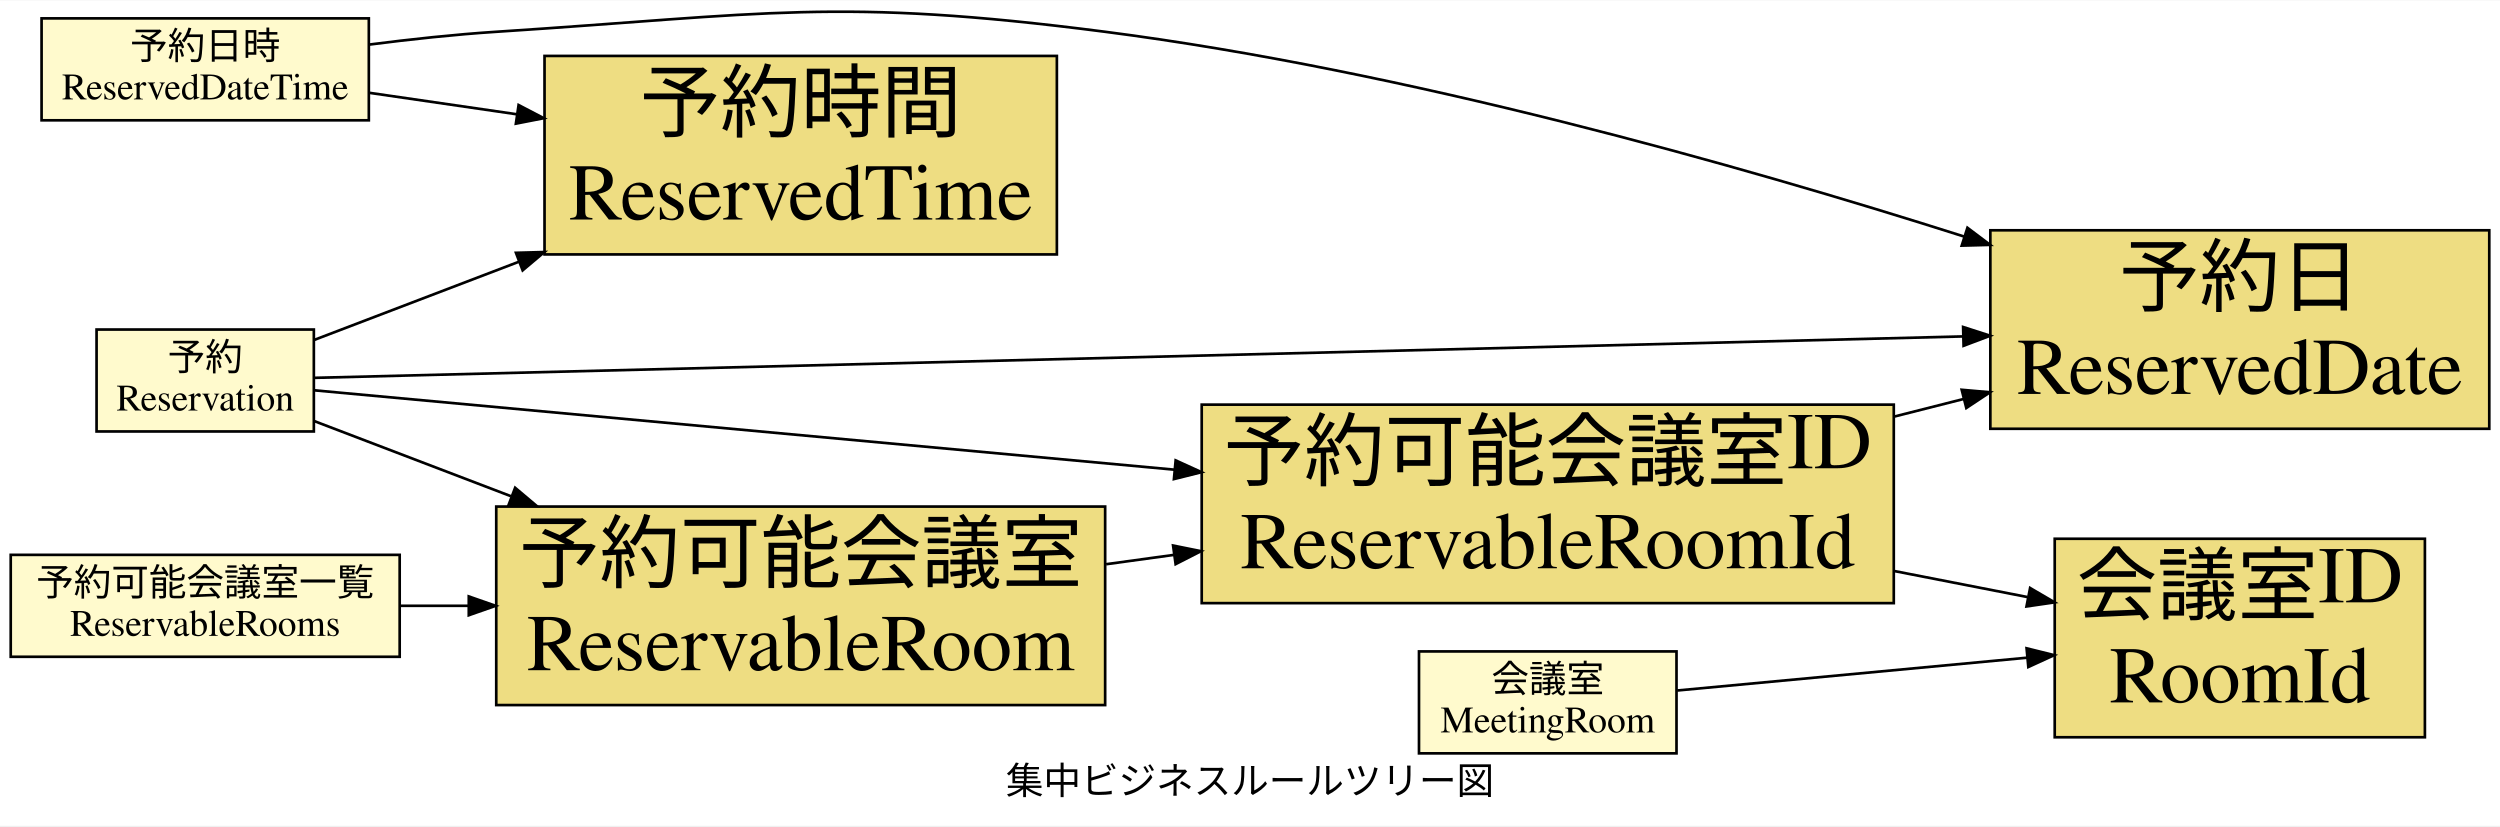
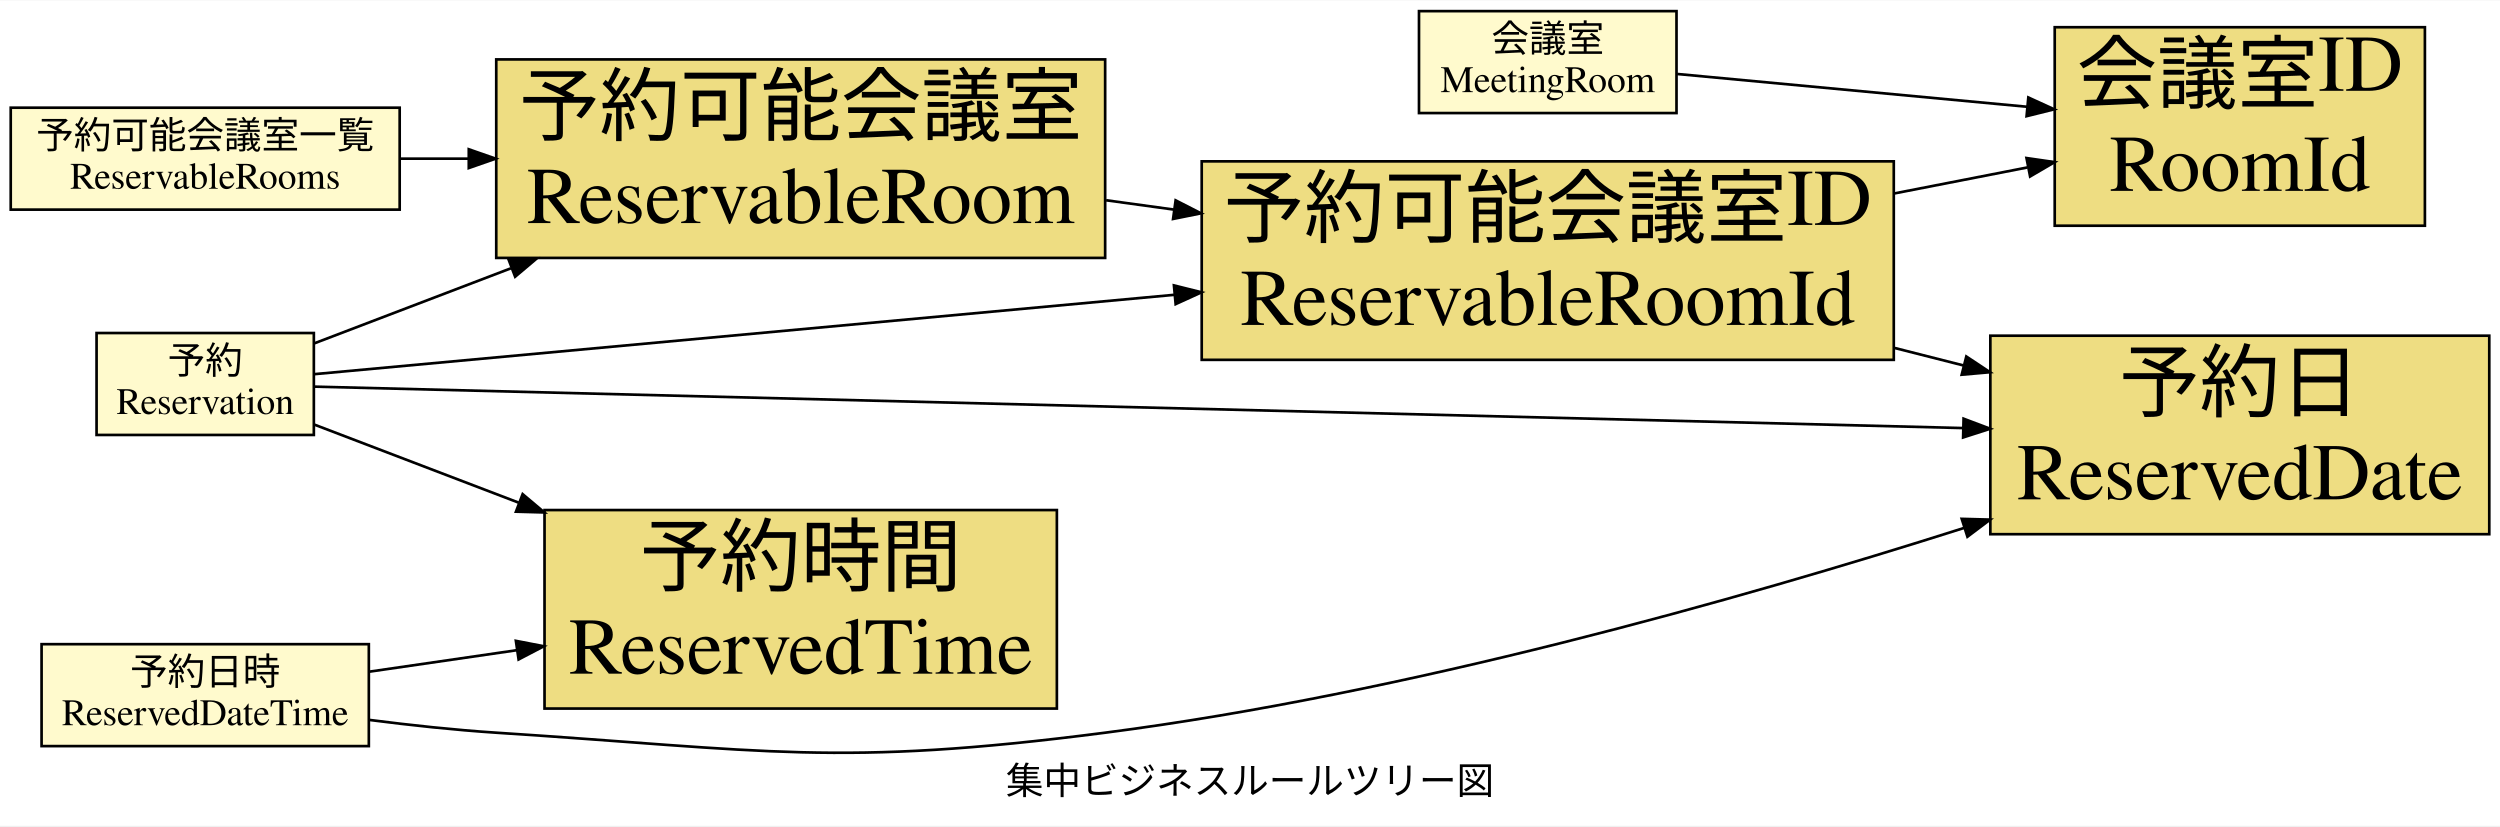
<svg xmlns="http://www.w3.org/2000/svg" width="932px" height="308px" viewBox="0.00 0.00 932.00 307.70">
  <g id="graph0" class="graph" transform="scale(1.0 1.0) rotate(0) translate(4 303.7)">
    <polygon fill="white" stroke="transparent" points="-4,4 -4,-303.7 928,-303.7 928,4 -4,4" />
    <text text-anchor="middle" x="462" y="-7.8" font-family="Times,serif" font-size="14.00">集中ビジネスルールツリー図</text>
    <g id="node1" class="node">
-       <polygon fill="lemonchiffon" stroke="black" points="113,-181 32,-181 32,-143 113,-143 113,-181" />
-       <text text-anchor="middle" x="72.5" y="-165.8" font-family="Times,serif" font-size="14.00">予約</text>
-       <text text-anchor="middle" x="72.5" y="-150.8" font-family="Times,serif" font-size="14.00">Reservation</text>
+       <polygon fill="lemonchiffon" stroke="black" points="621,-299.7 525,-299.7 525,-261.7 621,-261.7 621,-299.7" />
+       <text text-anchor="middle" x="573" y="-284.5" font-family="Times,serif" font-size="14.00">会議室</text>
+       <text text-anchor="middle" x="573" y="-269.5" font-family="Times,serif" font-size="14.00">MeetingRoom</text>
    </g>
    <g id="node2" class="node">
-       <polygon fill="#eedd82" stroke="black" points="924,-218 738,-218 738,-144 924,-144 924,-218" />
-       <text text-anchor="middle" x="831" y="-190" font-family="Times,serif" font-size="30.00">予約日</text>
-       <text text-anchor="middle" x="831" y="-157" font-family="Times,serif" font-size="30.00">ReservedDate</text>
+       <polygon fill="#eedd82" stroke="black" points="900,-293.7 762,-293.7 762,-219.7 900,-219.7 900,-293.7" />
+       <text text-anchor="middle" x="831" y="-265.7" font-family="Times,serif" font-size="30.00">会議室ID</text>
+       <text text-anchor="middle" x="831" y="-232.7" font-family="Times,serif" font-size="30.00">RoomId</text>
    </g>
-     <g id="edge7" class="edge">
-       <path fill="none" stroke="black" d="M113.11,-162.99C227.07,-165.86 558.41,-174.18 727.76,-178.43" />
-       <polygon fill="black" stroke="black" points="727.85,-181.94 737.93,-178.69 728.02,-174.94 727.85,-181.94" />
+     <g id="edge10" class="edge">
+       <path fill="none" stroke="black" d="M621.25,-276.27C657.77,-272.85 709.1,-268.04 751.72,-264.04" />
+       <polygon fill="black" stroke="black" points="752.16,-267.51 761.79,-263.1 751.51,-260.54 752.16,-267.51" />
+     </g>
+     <g id="node3" class="node">
+       <polygon fill="lemonchiffon" stroke="black" points="113,-179.7 32,-179.7 32,-141.7 113,-141.7 113,-179.7" />
+       <text text-anchor="middle" x="72.5" y="-164.5" font-family="Times,serif" font-size="14.00">予約</text>
+       <text text-anchor="middle" x="72.5" y="-149.5" font-family="Times,serif" font-size="14.00">Reservation</text>
    </g>
    <g id="node4" class="node">
-       <polygon fill="#eedd82" stroke="black" points="390,-283 199,-283 199,-209 390,-209 390,-283" />
-       <text text-anchor="middle" x="294.5" y="-255" font-family="Times,serif" font-size="30.00">予約時間</text>
-       <text text-anchor="middle" x="294.5" y="-222" font-family="Times,serif" font-size="30.00">ReservedTime</text>
+       <polygon fill="#eedd82" stroke="black" points="924,-178.7 738,-178.7 738,-104.7 924,-104.7 924,-178.7" />
+       <text text-anchor="middle" x="831" y="-150.7" font-family="Times,serif" font-size="30.00">予約日</text>
+       <text text-anchor="middle" x="831" y="-117.7" font-family="Times,serif" font-size="30.00">ReservedDate</text>
+     </g>
+     <g id="edge3" class="edge">
+       <path fill="none" stroke="black" d="M113.11,-159.71C227.07,-156.84 558.41,-148.52 727.76,-144.27" />
+       <polygon fill="black" stroke="black" points="728.02,-147.76 737.93,-144.01 727.85,-140.77 728.02,-147.76" />
+     </g>
+     <g id="node6" class="node">
+       <polygon fill="#eedd82" stroke="black" points="390,-113.7 199,-113.7 199,-39.7 390,-39.7 390,-113.7" />
+       <text text-anchor="middle" x="294.5" y="-85.7" font-family="Times,serif" font-size="30.00">予約時間</text>
+       <text text-anchor="middle" x="294.5" y="-52.7" font-family="Times,serif" font-size="30.00">ReservedTime</text>
    </g>
    <g id="edge1" class="edge">
-       <path fill="none" stroke="black" d="M113.09,-177.11C134.55,-185.31 162.2,-195.87 189.36,-206.24" />
-       <polygon fill="black" stroke="black" points="188.35,-209.6 198.94,-209.89 190.84,-203.06 188.35,-209.6" />
+       <path fill="none" stroke="black" d="M113.09,-145.59C134.55,-137.39 162.2,-126.84 189.36,-116.46" />
+       <polygon fill="black" stroke="black" points="190.84,-119.64 198.94,-112.81 188.35,-113.1 190.84,-119.64" />
    </g>
-     <g id="node5" class="node">
-       <polygon fill="#eedd82" stroke="black" points="408,-115 181,-115 181,-41 408,-41 408,-115" />
-       <text text-anchor="middle" x="294.5" y="-87" font-family="Times,serif" font-size="30.00">予約可能会議室</text>
-       <text text-anchor="middle" x="294.5" y="-54" font-family="Times,serif" font-size="30.00">ReservableRoom</text>
+     <g id="node7" class="node">
+       <polygon fill="#eedd82" stroke="black" points="408,-281.7 181,-281.7 181,-207.7 408,-207.7 408,-281.7" />
+       <text text-anchor="middle" x="294.5" y="-253.7" font-family="Times,serif" font-size="30.00">予約可能会議室</text>
+       <text text-anchor="middle" x="294.5" y="-220.7" font-family="Times,serif" font-size="30.00">ReservableRoom
+         </text>
    </g>
-     <g id="edge10" class="edge">
-       <path fill="none" stroke="black" d="M113.09,-146.89C133.8,-138.98 160.26,-128.87 186.49,-118.86" />
-       <polygon fill="black" stroke="black" points="188.04,-122.01 196.14,-115.18 185.55,-115.47 188.04,-122.01" />
+     <g id="edge6" class="edge">
+       <path fill="none" stroke="black" d="M113.09,-175.82C133.8,-183.72 160.26,-193.83 186.49,-203.84" />
+       <polygon fill="black" stroke="black" points="185.55,-207.23 196.14,-207.53 188.04,-200.69 185.55,-207.23" />
    </g>
-     <g id="node6" class="node">
-       <polygon fill="#eedd82" stroke="black" points="702,-153 444,-153 444,-79 702,-79 702,-153" />
-       <text text-anchor="middle" x="573" y="-125" font-family="Times,serif" font-size="30.00">予約可能会議室ID</text>
-       <text text-anchor="middle" x="573" y="-92" font-family="Times,serif" font-size="30.00">ReservableRoomId</text>
-     </g>
-     <g id="edge3" class="edge">
-       <path fill="none" stroke="black" d="M113.03,-158.35C181.53,-152.03 325.36,-138.76 433.86,-128.75" />
-       <polygon fill="black" stroke="black" points="434.28,-132.22 443.92,-127.82 433.64,-125.25 434.28,-132.22" />
-     </g>
-     <g id="node3" class="node">
-       <polygon fill="lemonchiffon" stroke="black" points="133.5,-297 11.5,-297 11.5,-259 133.5,-259 133.5,-297" />
-       <text text-anchor="middle" x="72.5" y="-281.8" font-family="Times,serif" font-size="14.00">予約日時</text>
-       <text text-anchor="middle" x="72.5" y="-266.8" font-family="Times,serif" font-size="14.00">ReservedDateTime
+     <g id="node8" class="node">
+       <polygon fill="#eedd82" stroke="black" points="702,-243.7 444,-243.7 444,-169.7 702,-169.7 702,-243.7" />
+       <text text-anchor="middle" x="573" y="-215.7" font-family="Times,serif" font-size="30.00">予約可能会議室ID</text>
+       <text text-anchor="middle" x="573" y="-182.7" font-family="Times,serif" font-size="30.00">ReservableRoomId
        </text>
    </g>
    <g id="edge8" class="edge">
-       <path fill="none" stroke="black" d="M133.63,-287.23C149.04,-289.21 165.6,-291 181,-292 281.68,-298.53 307.94,-304.94 408,-292 519.59,-277.57 643.74,-242.52 728.32,-215.63" />
-       <polygon fill="black" stroke="black" points="729.46,-218.94 737.92,-212.56 727.33,-212.28 729.46,-218.94" />
+       <path fill="none" stroke="black" d="M113.03,-164.35C181.53,-170.67 325.36,-183.94 433.86,-193.95" />
+       <polygon fill="black" stroke="black" points="433.64,-197.45 443.92,-194.88 434.28,-190.48 433.64,-197.45" />
+     </g>
+     <g id="node5" class="node">
+       <polygon fill="lemonchiffon" stroke="black" points="133.5,-63.7 11.5,-63.7 11.5,-25.7 133.5,-25.7 133.5,-63.7" />
+       <text text-anchor="middle" x="72.5" y="-48.5" font-family="Times,serif" font-size="14.00">予約日時</text>
+       <text text-anchor="middle" x="72.5" y="-33.5" font-family="Times,serif" font-size="14.00">ReservedDateTime
+         </text>
+     </g>
+     <g id="edge4" class="edge">
+       <path fill="none" stroke="black" d="M133.63,-35.47C149.04,-33.49 165.6,-31.7 181,-30.7 281.68,-24.17 307.94,-17.76 408,-30.7 519.59,-45.13 643.74,-80.18 728.32,-107.07" />
+       <polygon fill="black" stroke="black" points="727.33,-110.42 737.92,-110.14 729.46,-103.76 727.33,-110.42" />
    </g>
    <g id="edge2" class="edge">
-       <path fill="none" stroke="black" d="M133.62,-269.26C150.65,-266.78 169.72,-264 188.58,-261.26" />
-       <polygon fill="black" stroke="black" points="189.33,-264.69 198.72,-259.79 188.32,-257.76 189.33,-264.69" />
-     </g>
-     <g id="edge4" class="edge">
-       <path fill="none" stroke="black" d="M408.36,-93.51C416.73,-94.66 425.23,-95.83 433.73,-97" />
-       <polygon fill="black" stroke="black" points="433.32,-100.47 443.71,-98.37 434.27,-93.54 433.32,-100.47" />
+       <path fill="none" stroke="black" d="M133.62,-53.44C150.65,-55.92 169.72,-58.7 188.58,-61.44" />
+       <polygon fill="black" stroke="black" points="188.32,-64.94 198.72,-62.92 189.33,-58.01 188.32,-64.94" />
    </g>
    <g id="edge9" class="edge">
-       <path fill="none" stroke="black" d="M702.37,-148.6C710.98,-150.78 719.59,-152.97 728.04,-155.11" />
-       <polygon fill="black" stroke="black" points="727.32,-158.54 737.87,-157.61 729.04,-151.75 727.32,-158.54" />
+       <path fill="none" stroke="black" d="M408.36,-229.19C416.73,-228.04 425.23,-226.87 433.73,-225.7" />
+       <polygon fill="black" stroke="black" points="434.27,-229.16 443.71,-224.33 433.32,-222.23 434.27,-229.16" />
+     </g>
+     <g id="edge11" class="edge">
+       <path fill="none" stroke="black" d="M702.37,-231.77C719.26,-235.07 736.14,-238.37 751.83,-241.43" />
+       <polygon fill="black" stroke="black" points="751.48,-244.93 761.96,-243.41 752.82,-238.06 751.48,-244.93" />
+     </g>
+     <g id="edge5" class="edge">
+       <path fill="none" stroke="black" d="M702.37,-174.11C710.98,-171.92 719.59,-169.73 728.04,-167.59" />
+       <polygon fill="black" stroke="black" points="729.04,-170.95 737.87,-165.09 727.32,-164.16 729.04,-170.95" />
    </g>
    <g id="node9" class="node">
-       <polygon fill="#eedd82" stroke="black" points="900,-103 762,-103 762,-29 900,-29 900,-103" />
-       <text text-anchor="middle" x="831" y="-75" font-family="Times,serif" font-size="30.00">会議室ID</text>
-       <text text-anchor="middle" x="831" y="-42" font-family="Times,serif" font-size="30.00">RoomId</text>
+       <polygon fill="lemonchiffon" stroke="black" points="145,-263.7 0,-263.7 0,-225.7 145,-225.7 145,-263.7" />
+       <text text-anchor="middle" x="72.5" y="-248.5" font-family="Times,serif" font-size="14.00">予約可能会議室一覧</text>
+       <text text-anchor="middle" x="72.5" y="-233.5" font-family="Times,serif" font-size="14.00">ReservableRooms
+         </text>
    </g>
-     <g id="edge5" class="edge">
-       <path fill="none" stroke="black" d="M702.37,-90.93C719.26,-87.63 736.14,-84.33 751.83,-81.27" />
-       <polygon fill="black" stroke="black" points="752.82,-84.64 761.96,-79.29 751.48,-77.77 752.82,-84.64" />
-     </g>
-     <g id="node7" class="node">
-       <polygon fill="lemonchiffon" stroke="black" points="145,-97 0,-97 0,-59 145,-59 145,-97" />
-       <text text-anchor="middle" x="72.5" y="-81.8" font-family="Times,serif" font-size="14.00">予約可能会議室一覧</text>
-       <text text-anchor="middle" x="72.5" y="-66.8" font-family="Times,serif" font-size="14.00">ReservableRooms</text>
-     </g>
-     <g id="edge11" class="edge">
-       <path fill="none" stroke="black" d="M145.23,-78C153.43,-78 161.96,-78 170.59,-78" />
-       <polygon fill="black" stroke="black" points="170.76,-81.5 180.76,-78 170.76,-74.5 170.76,-81.5" />
-     </g>
-     <g id="node8" class="node">
-       <polygon fill="lemonchiffon" stroke="black" points="621,-61 525,-61 525,-23 621,-23 621,-61" />
-       <text text-anchor="middle" x="573" y="-45.8" font-family="Times,serif" font-size="14.00">会議室</text>
-       <text text-anchor="middle" x="573" y="-30.8" font-family="Times,serif" font-size="14.00">MeetingRoom</text>
-     </g>
-     <g id="edge6" class="edge">
-       <path fill="none" stroke="black" d="M621.25,-46.43C657.77,-49.85 709.1,-54.67 751.72,-58.66" />
-       <polygon fill="black" stroke="black" points="751.51,-62.16 761.79,-59.61 752.16,-55.19 751.51,-62.16" />
+     <g id="edge7" class="edge">
+       <path fill="none" stroke="black" d="M145.23,-244.7C153.43,-244.7 161.96,-244.7 170.59,-244.7" />
+       <polygon fill="black" stroke="black" points="170.76,-248.2 180.76,-244.7 170.76,-241.2 170.76,-248.2" />
    </g>
  </g>
</svg>
